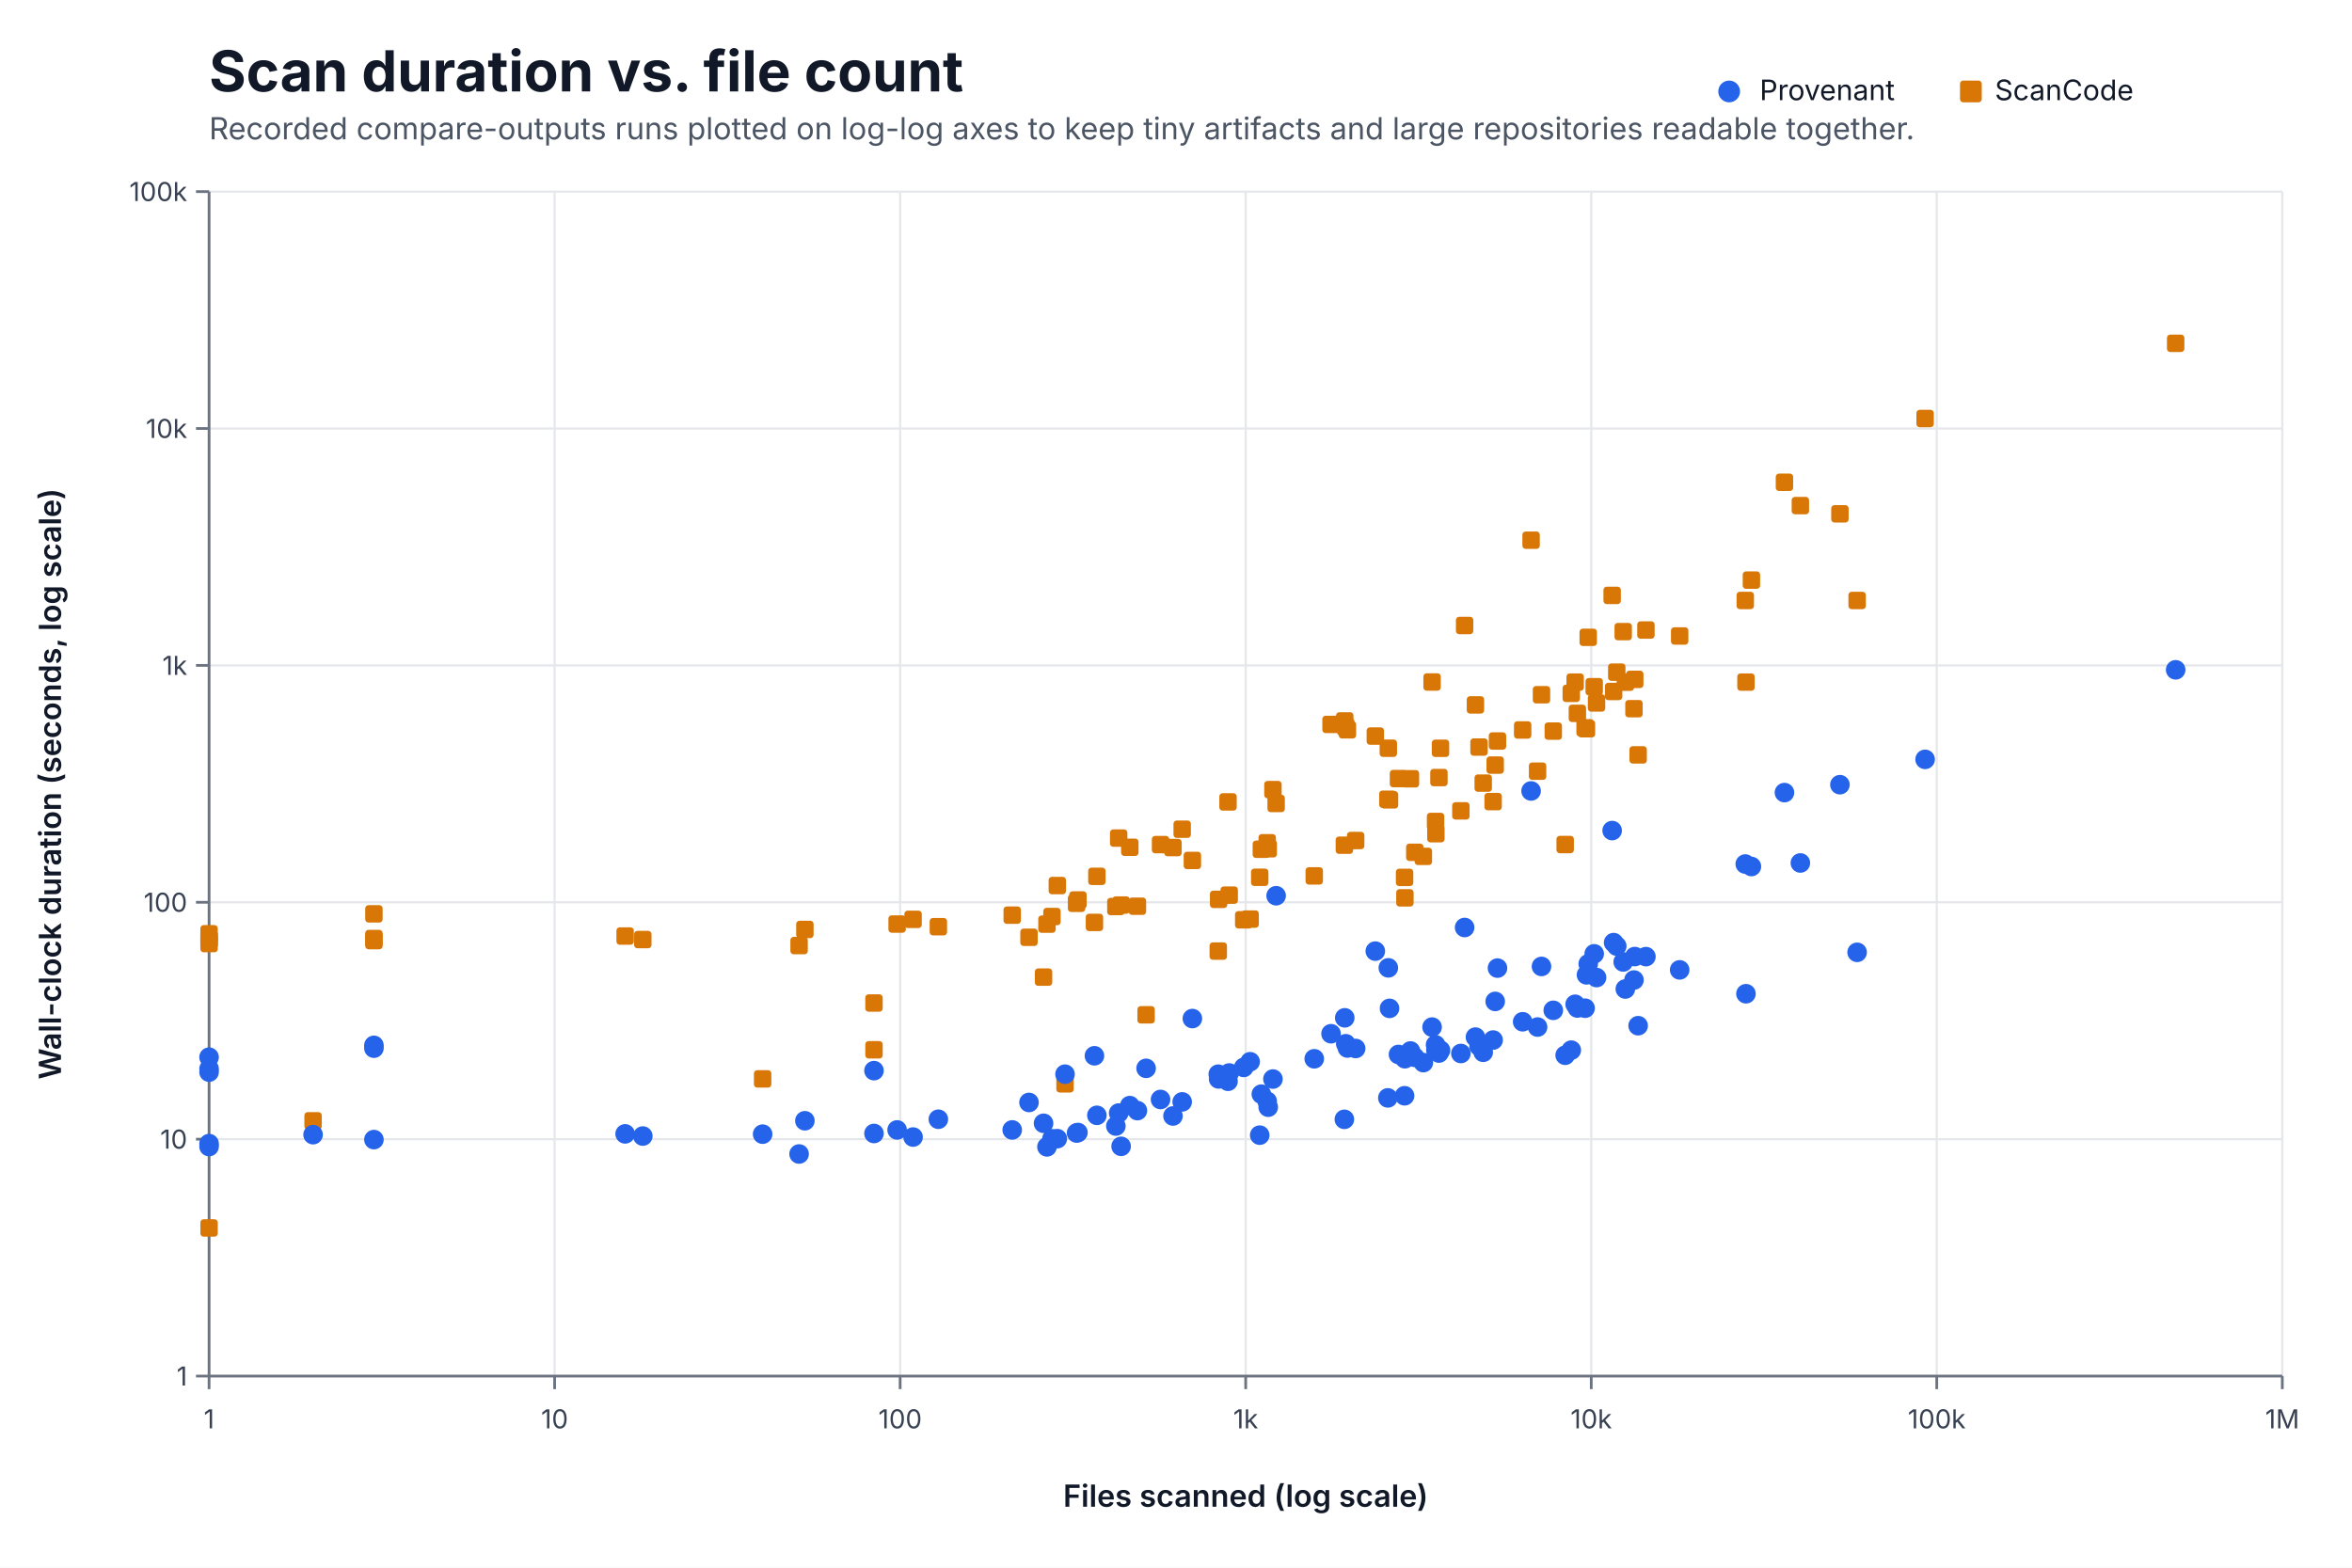
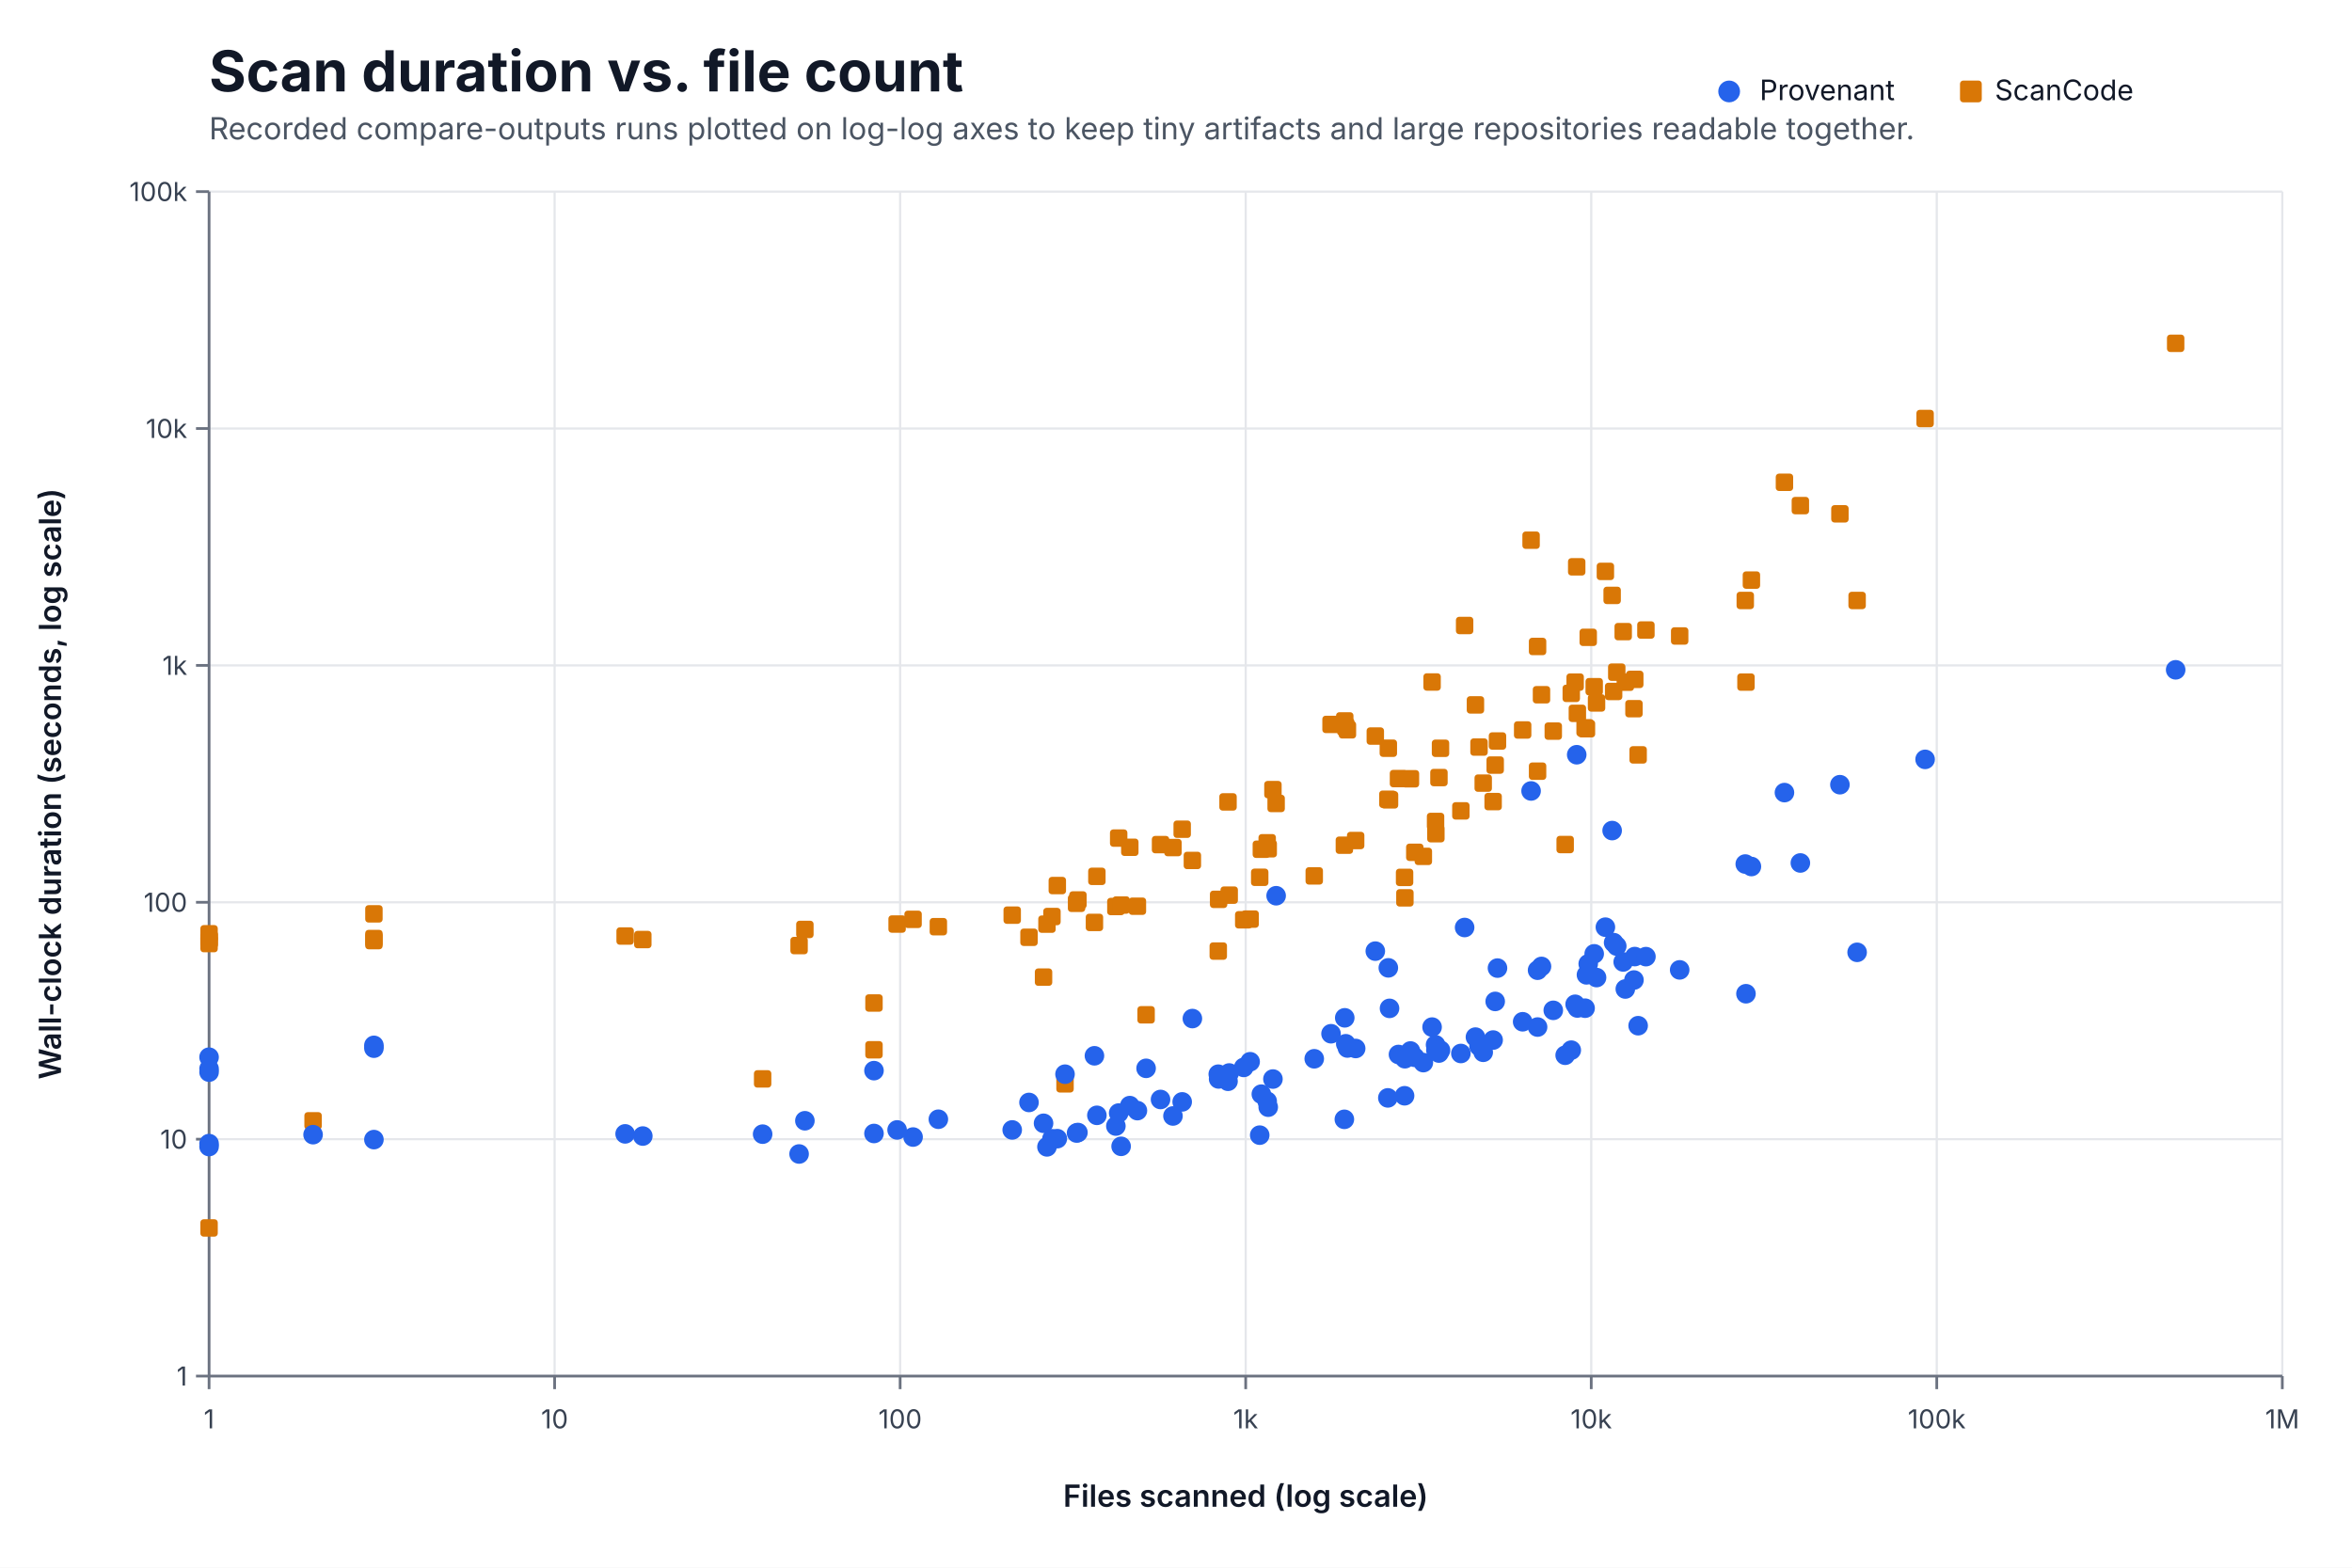
<svg xmlns="http://www.w3.org/2000/svg" width="1080" height="720" viewBox="0 0 1080 720" role="img" aria-labelledby="title desc">
  <style>
    text { font-family: -apple-system, BlinkMacSystemFont, "Segoe UI", sans-serif; fill: #111827; }
    .title { font-size: 26px; font-weight: 700; }
    .subtitle { font-size: 14px; fill: #4b5563; }
    .axis-label { font-size: 14px; font-weight: 600; }
    .tick { font-size: 12px; fill: #374151; }
    .grid { stroke: #e5e7eb; stroke-width: 1; }
    .axis { stroke: #6b7280; stroke-width: 1.25; }
    .legend-label { font-size: 13px; }
  </style>
  <rect x="0" y="0" width="1080" height="720" fill="white" />
  <text class="title" x="96" y="42">Scan duration vs. file count</text>
  <text class="subtitle" x="96" y="64">Recorded compare-outputs runs plotted on log-log axes to keep tiny artifacts and large repositories readable together.</text>
  <line class="grid" x1="96.00" y1="632.00" x2="1048.00" y2="632.00" />
  <line class="grid" x1="96.00" y1="523.20" x2="1048.00" y2="523.20" />
  <line class="grid" x1="96.00" y1="414.40" x2="1048.00" y2="414.40" />
  <line class="grid" x1="96.00" y1="305.60" x2="1048.00" y2="305.60" />
  <line class="grid" x1="96.00" y1="196.80" x2="1048.00" y2="196.80" />
  <line class="grid" x1="96.00" y1="88.00" x2="1048.00" y2="88.00" />
  <line class="grid" x1="96.00" y1="88.00" x2="96.00" y2="632.00" />
  <line class="grid" x1="254.67" y1="88.00" x2="254.67" y2="632.00" />
  <line class="grid" x1="413.33" y1="88.00" x2="413.33" y2="632.00" />
  <line class="grid" x1="572.00" y1="88.00" x2="572.00" y2="632.00" />
  <line class="grid" x1="730.67" y1="88.00" x2="730.67" y2="632.00" />
  <line class="grid" x1="889.33" y1="88.00" x2="889.33" y2="632.00" />
  <line class="grid" x1="1048.00" y1="88.00" x2="1048.00" y2="632.00" />
  <line class="axis" x1="96.00" y1="632.00" x2="1048.00" y2="632.00" />
  <line class="axis" x1="96.00" y1="88.00" x2="96.00" y2="632.00" />
  <line class="axis" x1="96.00" y1="632.00" x2="96.00" y2="638.00" />
  <text class="tick" x="96.00" y="656.00" text-anchor="middle">1</text>
  <line class="axis" x1="254.67" y1="632.00" x2="254.67" y2="638.00" />
  <text class="tick" x="254.67" y="656.00" text-anchor="middle">10</text>
  <line class="axis" x1="413.33" y1="632.00" x2="413.33" y2="638.00" />
  <text class="tick" x="413.33" y="656.00" text-anchor="middle">100</text>
  <line class="axis" x1="572.00" y1="632.00" x2="572.00" y2="638.00" />
  <text class="tick" x="572.00" y="656.00" text-anchor="middle">1k</text>
  <line class="axis" x1="730.67" y1="632.00" x2="730.67" y2="638.00" />
  <text class="tick" x="730.67" y="656.00" text-anchor="middle">10k</text>
  <line class="axis" x1="889.33" y1="632.00" x2="889.33" y2="638.00" />
  <text class="tick" x="889.33" y="656.00" text-anchor="middle">100k</text>
  <line class="axis" x1="1048.00" y1="632.00" x2="1048.00" y2="638.00" />
  <text class="tick" x="1048.00" y="656.00" text-anchor="middle">1M</text>
  <line class="axis" x1="90.00" y1="632.00" x2="96.00" y2="632.00" />
  <text class="tick" x="86.00" y="632.00" text-anchor="end" dominant-baseline="middle">1</text>
  <line class="axis" x1="90.00" y1="523.20" x2="96.00" y2="523.20" />
  <text class="tick" x="86.00" y="523.20" text-anchor="end" dominant-baseline="middle">10</text>
  <line class="axis" x1="90.00" y1="414.40" x2="96.00" y2="414.40" />
  <text class="tick" x="86.00" y="414.40" text-anchor="end" dominant-baseline="middle">100</text>
  <line class="axis" x1="90.00" y1="305.60" x2="96.00" y2="305.60" />
  <text class="tick" x="86.00" y="305.60" text-anchor="end" dominant-baseline="middle">1k</text>
  <line class="axis" x1="90.00" y1="196.80" x2="96.00" y2="196.80" />
  <text class="tick" x="86.00" y="196.80" text-anchor="end" dominant-baseline="middle">10k</text>
  <line class="axis" x1="90.00" y1="88.00" x2="96.00" y2="88.00" />
  <text class="tick" x="86.00" y="88.00" text-anchor="end" dominant-baseline="middle">100k</text>
  <text class="axis-label" x="572.00" y="692.00" text-anchor="middle">Files scanned (log scale)</text>
  <text class="axis-label" x="28" y="360.00" transform="rotate(-90 28 360.00)" text-anchor="middle">Wall-clock duration (seconds, log scale)</text>
  <g aria-label="Legend">
    <circle cx="794" cy="42" r="5" fill="#2563eb" />
    <text class="legend-label" x="808" y="46">Provenant</text>
    <rect x="900" y="37" width="10" height="10" fill="#d97706" rx="1.5" />
    <text class="legend-label" x="916" y="46">ScanCode</text>
  </g>
  <g aria-label="ScanCode points">
    <rect x="92.00" y="427.72" width="8" height="8" fill="#d97706" rx="1.5" />
    <rect x="92.00" y="559.97" width="8" height="8" fill="#d97706" rx="1.5" />
    <rect x="92.00" y="429.37" width="8" height="8" fill="#d97706" rx="1.5" />
    <rect x="92.00" y="424.87" width="8" height="8" fill="#d97706" rx="1.5" />
    <rect x="92.00" y="427.37" width="8" height="8" fill="#d97706" rx="1.5" />
    <rect x="139.76" y="510.78" width="8" height="8" fill="#d97706" rx="1.5" />
    <rect x="167.70" y="427.06" width="8" height="8" fill="#d97706" rx="1.5" />
    <rect x="167.70" y="427.99" width="8" height="8" fill="#d97706" rx="1.5" />
    <rect x="167.70" y="415.71" width="8" height="8" fill="#d97706" rx="1.5" />
    <rect x="283.05" y="425.90" width="8" height="8" fill="#d97706" rx="1.5" />
    <rect x="291.17" y="427.52" width="8" height="8" fill="#d97706" rx="1.5" />
    <rect x="346.19" y="491.51" width="8" height="8" fill="#d97706" rx="1.5" />
    <rect x="362.93" y="430.28" width="8" height="8" fill="#d97706" rx="1.5" />
    <rect x="365.59" y="422.87" width="8" height="8" fill="#d97706" rx="1.5" />
    <rect x="397.32" y="478.15" width="8" height="8" fill="#d97706" rx="1.5" />
    <rect x="397.32" y="456.66" width="8" height="8" fill="#d97706" rx="1.5" />
    <rect x="407.94" y="420.39" width="8" height="8" fill="#d97706" rx="1.5" />
    <rect x="415.27" y="418.23" width="8" height="8" fill="#d97706" rx="1.5" />
    <rect x="426.88" y="421.60" width="8" height="8" fill="#d97706" rx="1.5" />
    <rect x="460.79" y="416.30" width="8" height="8" fill="#d97706" rx="1.5" />
    <rect x="468.50" y="426.47" width="8" height="8" fill="#d97706" rx="1.5" />
    <rect x="475.18" y="444.77" width="8" height="8" fill="#d97706" rx="1.5" />
    <rect x="476.75" y="420.44" width="8" height="8" fill="#d97706" rx="1.5" />
    <rect x="479.04" y="416.95" width="8" height="8" fill="#d97706" rx="1.5" />
    <rect x="481.50" y="402.72" width="8" height="8" fill="#d97706" rx="1.5" />
    <rect x="485.04" y="493.77" width="8" height="8" fill="#d97706" rx="1.5" />
    <rect x="490.34" y="410.86" width="8" height="8" fill="#d97706" rx="1.5" />
    <rect x="490.97" y="409.34" width="8" height="8" fill="#d97706" rx="1.5" />
    <rect x="498.55" y="419.64" width="8" height="8" fill="#d97706" rx="1.5" />
    <rect x="499.67" y="398.49" width="8" height="8" fill="#d97706" rx="1.5" />
    <rect x="508.39" y="412.34" width="8" height="8" fill="#d97706" rx="1.5" />
    <rect x="509.68" y="380.92" width="8" height="8" fill="#d97706" rx="1.5" />
    <rect x="510.80" y="411.66" width="8" height="8" fill="#d97706" rx="1.5" />
    <rect x="514.79" y="385.13" width="8" height="8" fill="#d97706" rx="1.5" />
    <rect x="518.28" y="412.20" width="8" height="8" fill="#d97706" rx="1.5" />
    <rect x="522.27" y="462.08" width="8" height="8" fill="#d97706" rx="1.5" />
    <rect x="528.90" y="383.91" width="8" height="8" fill="#d97706" rx="1.5" />
    <rect x="534.61" y="385.27" width="8" height="8" fill="#d97706" rx="1.5" />
    <rect x="538.84" y="376.84" width="8" height="8" fill="#d97706" rx="1.5" />
    <rect x="543.52" y="391.18" width="8" height="8" fill="#d97706" rx="1.5" />
    <rect x="555.41" y="432.81" width="8" height="8" fill="#d97706" rx="1.5" />
    <rect x="555.57" y="409.04" width="8" height="8" fill="#d97706" rx="1.5" />
    <rect x="559.89" y="364.30" width="8" height="8" fill="#d97706" rx="1.5" />
    <rect x="560.43" y="407.11" width="8" height="8" fill="#d97706" rx="1.5" />
    <rect x="567.10" y="418.44" width="8" height="8" fill="#d97706" rx="1.5" />
    <rect x="570.04" y="418.11" width="8" height="8" fill="#d97706" rx="1.5" />
    <rect x="574.44" y="398.92" width="8" height="8" fill="#d97706" rx="1.5" />
    <rect x="575.19" y="386.04" width="8" height="8" fill="#d97706" rx="1.5" />
    <rect x="577.87" y="383.06" width="8" height="8" fill="#d97706" rx="1.5" />
    <rect x="578.35" y="385.81" width="8" height="8" fill="#d97706" rx="1.5" />
    <rect x="580.51" y="358.66" width="8" height="8" fill="#d97706" rx="1.5" />
    <rect x="581.98" y="365.01" width="8" height="8" fill="#d97706" rx="1.5" />
    <rect x="599.48" y="398.28" width="8" height="8" fill="#d97706" rx="1.5" />
    <rect x="607.19" y="328.71" width="8" height="8" fill="#d97706" rx="1.5" />
    <rect x="613.31" y="384.18" width="8" height="8" fill="#d97706" rx="1.5" />
    <rect x="613.49" y="327.10" width="8" height="8" fill="#d97706" rx="1.5" />
    <rect x="613.95" y="329.87" width="8" height="8" fill="#d97706" rx="1.5" />
    <rect x="614.72" y="331.19" width="8" height="8" fill="#d97706" rx="1.5" />
    <rect x="618.50" y="382.03" width="8" height="8" fill="#d97706" rx="1.5" />
    <rect x="627.52" y="334.06" width="8" height="8" fill="#d97706" rx="1.5" />
    <rect x="633.28" y="363.07" width="8" height="8" fill="#d97706" rx="1.5" />
    <rect x="633.50" y="339.64" width="8" height="8" fill="#d97706" rx="1.5" />
    <rect x="634.05" y="363.36" width="8" height="8" fill="#d97706" rx="1.5" />
    <rect x="638.16" y="353.58" width="8" height="8" fill="#d97706" rx="1.5" />
    <rect x="640.96" y="398.96" width="8" height="8" fill="#d97706" rx="1.5" />
    <rect x="641.11" y="408.36" width="8" height="8" fill="#d97706" rx="1.5" />
    <rect x="643.66" y="353.67" width="8" height="8" fill="#d97706" rx="1.5" />
    <rect x="645.65" y="387.44" width="8" height="8" fill="#d97706" rx="1.5" />
    <rect x="649.58" y="389.31" width="8" height="8" fill="#d97706" rx="1.5" />
    <rect x="653.59" y="309.22" width="8" height="8" fill="#d97706" rx="1.5" />
    <rect x="655.19" y="373.28" width="8" height="8" fill="#d97706" rx="1.5" />
    <rect x="655.34" y="378.89" width="8" height="8" fill="#d97706" rx="1.5" />
    <rect x="656.74" y="353.11" width="8" height="8" fill="#d97706" rx="1.5" />
    <rect x="657.46" y="339.67" width="8" height="8" fill="#d97706" rx="1.5" />
    <rect x="666.81" y="368.42" width="8" height="8" fill="#d97706" rx="1.5" />
    <rect x="668.53" y="283.27" width="8" height="8" fill="#d97706" rx="1.5" />
    <rect x="673.50" y="319.74" width="8" height="8" fill="#d97706" rx="1.5" />
    <rect x="675.14" y="339.11" width="8" height="8" fill="#d97706" rx="1.5" />
    <rect x="677.07" y="355.67" width="8" height="8" fill="#d97706" rx="1.5" />
    <rect x="681.62" y="364.16" width="8" height="8" fill="#d97706" rx="1.5" />
    <rect x="682.57" y="347.38" width="8" height="8" fill="#d97706" rx="1.5" />
    <rect x="683.62" y="336.32" width="8" height="8" fill="#d97706" rx="1.5" />
    <rect x="695.18" y="331.26" width="8" height="8" fill="#d97706" rx="1.5" />
    <rect x="699.05" y="244.10" width="8" height="8" fill="#d97706" rx="1.5" />
    <rect x="702.03" y="350.18" width="8" height="8" fill="#d97706" rx="1.5" />
+     <rect x="702.03" y="292.91" width="8" height="8" fill="#d97706" rx="1.5" />
    <rect x="703.83" y="315.08" width="8" height="8" fill="#d97706" rx="1.5" />
    <rect x="709.24" y="331.79" width="8" height="8" fill="#d97706" rx="1.5" />
    <rect x="714.70" y="383.87" width="8" height="8" fill="#d97706" rx="1.5" />
    <rect x="717.50" y="314.45" width="8" height="8" fill="#d97706" rx="1.5" />
    <rect x="719.28" y="309.28" width="8" height="8" fill="#d97706" rx="1.5" />
+     <rect x="720.00" y="256.33" width="8" height="8" fill="#d97706" rx="1.5" />
    <rect x="720.30" y="323.62" width="8" height="8" fill="#d97706" rx="1.5" />
    <rect x="723.85" y="330.25" width="8" height="8" fill="#d97706" rx="1.5" />
    <rect x="724.48" y="330.69" width="8" height="8" fill="#d97706" rx="1.5" />
    <rect x="725.29" y="288.71" width="8" height="8" fill="#d97706" rx="1.5" />
    <rect x="728.03" y="311.39" width="8" height="8" fill="#d97706" rx="1.5" />
    <rect x="729.11" y="318.85" width="8" height="8" fill="#d97706" rx="1.5" />
+     <rect x="733.17" y="258.43" width="8" height="8" fill="#d97706" rx="1.5" />
    <rect x="736.27" y="269.45" width="8" height="8" fill="#d97706" rx="1.5" />
    <rect x="736.95" y="313.57" width="8" height="8" fill="#d97706" rx="1.5" />
    <rect x="738.39" y="304.71" width="8" height="8" fill="#d97706" rx="1.5" />
    <rect x="741.35" y="286.09" width="8" height="8" fill="#d97706" rx="1.5" />
    <rect x="742.32" y="309.33" width="8" height="8" fill="#d97706" rx="1.5" />
    <rect x="746.29" y="321.48" width="8" height="8" fill="#d97706" rx="1.5" />
    <rect x="746.66" y="308.03" width="8" height="8" fill="#d97706" rx="1.5" />
    <rect x="748.21" y="342.70" width="8" height="8" fill="#d97706" rx="1.5" />
    <rect x="751.78" y="285.35" width="8" height="8" fill="#d97706" rx="1.5" />
    <rect x="767.28" y="288.09" width="8" height="8" fill="#d97706" rx="1.5" />
    <rect x="797.40" y="271.78" width="8" height="8" fill="#d97706" rx="1.5" />
    <rect x="797.72" y="309.27" width="8" height="8" fill="#d97706" rx="1.5" />
    <rect x="800.22" y="262.42" width="8" height="8" fill="#d97706" rx="1.5" />
    <rect x="815.39" y="217.51" width="8" height="8" fill="#d97706" rx="1.5" />
    <rect x="822.70" y="228.21" width="8" height="8" fill="#d97706" rx="1.5" />
    <rect x="840.86" y="231.99" width="8" height="8" fill="#d97706" rx="1.5" />
    <rect x="848.76" y="271.78" width="8" height="8" fill="#d97706" rx="1.5" />
    <rect x="879.98" y="188.22" width="8" height="8" fill="#d97706" rx="1.5" />
    <rect x="995.03" y="153.67" width="8" height="8" fill="#d97706" rx="1.5" />
  </g>
  <g aria-label="Provenant points">
    <circle cx="96.00" cy="526.58" r="4.5" fill="#2563eb" />
    <circle cx="96.00" cy="492.40" r="4.5" fill="#2563eb" />
    <circle cx="96.00" cy="485.54" r="4.5" fill="#2563eb" />
    <circle cx="96.00" cy="490.88" r="4.5" fill="#2563eb" />
    <circle cx="96.00" cy="525.23" r="4.5" fill="#2563eb" />
    <circle cx="143.76" cy="521.12" r="4.5" fill="#2563eb" />
    <circle cx="171.70" cy="523.39" r="4.5" fill="#2563eb" />
    <circle cx="171.70" cy="480.11" r="4.5" fill="#2563eb" />
    <circle cx="171.70" cy="481.40" r="4.5" fill="#2563eb" />
    <circle cx="287.05" cy="520.76" r="4.5" fill="#2563eb" />
    <circle cx="295.17" cy="521.76" r="4.5" fill="#2563eb" />
    <circle cx="350.19" cy="520.89" r="4.5" fill="#2563eb" />
    <circle cx="366.93" cy="530.00" r="4.5" fill="#2563eb" />
    <circle cx="369.59" cy="514.74" r="4.5" fill="#2563eb" />
    <circle cx="401.32" cy="491.72" r="4.5" fill="#2563eb" />
    <circle cx="401.32" cy="520.58" r="4.5" fill="#2563eb" />
    <circle cx="411.94" cy="518.95" r="4.5" fill="#2563eb" />
    <circle cx="419.27" cy="522.22" r="4.5" fill="#2563eb" />
    <circle cx="430.88" cy="514.04" r="4.5" fill="#2563eb" />
    <circle cx="464.79" cy="518.95" r="4.5" fill="#2563eb" />
    <circle cx="472.50" cy="506.33" r="4.5" fill="#2563eb" />
    <circle cx="479.18" cy="515.90" r="4.5" fill="#2563eb" />
    <circle cx="480.75" cy="526.73" r="4.5" fill="#2563eb" />
    <circle cx="483.04" cy="523.01" r="4.5" fill="#2563eb" />
    <circle cx="485.50" cy="522.96" r="4.5" fill="#2563eb" />
    <circle cx="489.04" cy="493.35" r="4.5" fill="#2563eb" />
    <circle cx="494.34" cy="520.36" r="4.5" fill="#2563eb" />
    <circle cx="494.97" cy="520.14" r="4.5" fill="#2563eb" />
    <circle cx="502.55" cy="484.90" r="4.5" fill="#2563eb" />
    <circle cx="503.67" cy="512.24" r="4.5" fill="#2563eb" />
    <circle cx="512.39" cy="517.17" r="4.5" fill="#2563eb" />
    <circle cx="513.68" cy="511.20" r="4.5" fill="#2563eb" />
    <circle cx="514.80" cy="526.48" r="4.5" fill="#2563eb" />
    <circle cx="518.79" cy="507.78" r="4.5" fill="#2563eb" />
    <circle cx="522.28" cy="510.08" r="4.5" fill="#2563eb" />
    <circle cx="526.27" cy="490.66" r="4.5" fill="#2563eb" />
    <circle cx="532.90" cy="504.96" r="4.5" fill="#2563eb" />
    <circle cx="538.61" cy="512.54" r="4.5" fill="#2563eb" />
    <circle cx="542.84" cy="506.07" r="4.5" fill="#2563eb" />
    <circle cx="547.52" cy="467.80" r="4.5" fill="#2563eb" />
    <circle cx="559.41" cy="493.35" r="4.5" fill="#2563eb" />
    <circle cx="559.57" cy="495.53" r="4.5" fill="#2563eb" />
    <circle cx="563.89" cy="496.60" r="4.5" fill="#2563eb" />
    <circle cx="564.43" cy="492.80" r="4.5" fill="#2563eb" />
    <circle cx="571.10" cy="490.24" r="4.5" fill="#2563eb" />
    <circle cx="574.04" cy="487.63" r="4.5" fill="#2563eb" />
    <circle cx="578.44" cy="521.35" r="4.5" fill="#2563eb" />
    <circle cx="579.19" cy="502.52" r="4.5" fill="#2563eb" />
    <circle cx="581.87" cy="505.77" r="4.5" fill="#2563eb" />
    <circle cx="582.35" cy="508.50" r="4.5" fill="#2563eb" />
    <circle cx="584.51" cy="495.58" r="4.5" fill="#2563eb" />
    <circle cx="585.98" cy="411.39" r="4.5" fill="#2563eb" />
    <circle cx="603.48" cy="486.27" r="4.5" fill="#2563eb" />
    <circle cx="611.19" cy="474.77" r="4.5" fill="#2563eb" />
    <circle cx="617.31" cy="514.08" r="4.5" fill="#2563eb" />
    <circle cx="617.49" cy="467.46" r="4.5" fill="#2563eb" />
    <circle cx="617.95" cy="479.38" r="4.5" fill="#2563eb" />
    <circle cx="618.72" cy="481.32" r="4.5" fill="#2563eb" />
    <circle cx="622.50" cy="481.54" r="4.5" fill="#2563eb" />
    <circle cx="631.52" cy="436.83" r="4.5" fill="#2563eb" />
    <circle cx="637.28" cy="504.23" r="4.5" fill="#2563eb" />
    <circle cx="637.50" cy="444.51" r="4.5" fill="#2563eb" />
    <circle cx="638.05" cy="463.12" r="4.5" fill="#2563eb" />
    <circle cx="642.16" cy="484.30" r="4.5" fill="#2563eb" />
    <circle cx="644.96" cy="503.26" r="4.5" fill="#2563eb" />
    <circle cx="645.11" cy="486.25" r="4.5" fill="#2563eb" />
    <circle cx="647.66" cy="482.69" r="4.5" fill="#2563eb" />
    <circle cx="649.65" cy="485.60" r="4.5" fill="#2563eb" />
    <circle cx="653.58" cy="488.03" r="4.5" fill="#2563eb" />
    <circle cx="657.59" cy="471.72" r="4.5" fill="#2563eb" />
    <circle cx="659.19" cy="479.87" r="4.5" fill="#2563eb" />
    <circle cx="659.34" cy="482.33" r="4.5" fill="#2563eb" />
    <circle cx="660.74" cy="483.64" r="4.5" fill="#2563eb" />
    <circle cx="661.46" cy="482.35" r="4.5" fill="#2563eb" />
    <circle cx="670.81" cy="483.84" r="4.5" fill="#2563eb" />
    <circle cx="672.53" cy="425.98" r="4.5" fill="#2563eb" />
    <circle cx="677.50" cy="476.32" r="4.5" fill="#2563eb" />
    <circle cx="679.14" cy="480.47" r="4.5" fill="#2563eb" />
    <circle cx="681.07" cy="483.29" r="4.5" fill="#2563eb" />
    <circle cx="685.62" cy="477.67" r="4.5" fill="#2563eb" />
    <circle cx="686.57" cy="459.93" r="4.5" fill="#2563eb" />
    <circle cx="687.62" cy="444.62" r="4.5" fill="#2563eb" />
    <circle cx="699.18" cy="469.27" r="4.5" fill="#2563eb" />
    <circle cx="703.05" cy="363.27" r="4.5" fill="#2563eb" />
    <circle cx="706.03" cy="471.70" r="4.5" fill="#2563eb" />
+     <circle cx="706.03" cy="445.60" r="4.5" fill="#2563eb" />
    <circle cx="707.83" cy="443.86" r="4.5" fill="#2563eb" />
    <circle cx="713.24" cy="464.02" r="4.5" fill="#2563eb" />
    <circle cx="718.70" cy="484.65" r="4.5" fill="#2563eb" />
    <circle cx="721.50" cy="482.31" r="4.5" fill="#2563eb" />
    <circle cx="723.28" cy="461.24" r="4.5" fill="#2563eb" />
+     <circle cx="724.00" cy="346.63" r="4.5" fill="#2563eb" />
    <circle cx="724.30" cy="462.95" r="4.5" fill="#2563eb" />
    <circle cx="727.85" cy="463.04" r="4.5" fill="#2563eb" />
    <circle cx="728.48" cy="447.72" r="4.5" fill="#2563eb" />
    <circle cx="729.29" cy="442.66" r="4.5" fill="#2563eb" />
    <circle cx="732.03" cy="438.07" r="4.5" fill="#2563eb" />
    <circle cx="733.11" cy="448.97" r="4.5" fill="#2563eb" />
+     <circle cx="737.17" cy="425.83" r="4.5" fill="#2563eb" />
    <circle cx="740.27" cy="381.46" r="4.5" fill="#2563eb" />
    <circle cx="740.95" cy="432.92" r="4.5" fill="#2563eb" />
    <circle cx="742.39" cy="434.52" r="4.5" fill="#2563eb" />
    <circle cx="745.35" cy="441.80" r="4.5" fill="#2563eb" />
    <circle cx="746.32" cy="454.22" r="4.5" fill="#2563eb" />
    <circle cx="750.29" cy="450.10" r="4.5" fill="#2563eb" />
    <circle cx="750.66" cy="439.33" r="4.5" fill="#2563eb" />
    <circle cx="752.21" cy="471.08" r="4.5" fill="#2563eb" />
    <circle cx="755.78" cy="439.36" r="4.5" fill="#2563eb" />
    <circle cx="771.28" cy="445.44" r="4.5" fill="#2563eb" />
    <circle cx="801.40" cy="396.83" r="4.5" fill="#2563eb" />
    <circle cx="801.72" cy="456.40" r="4.5" fill="#2563eb" />
    <circle cx="804.22" cy="397.97" r="4.5" fill="#2563eb" />
    <circle cx="819.39" cy="364.02" r="4.5" fill="#2563eb" />
    <circle cx="826.70" cy="396.34" r="4.5" fill="#2563eb" />
    <circle cx="844.86" cy="360.39" r="4.5" fill="#2563eb" />
    <circle cx="852.76" cy="437.38" r="4.5" fill="#2563eb" />
    <circle cx="883.98" cy="348.76" r="4.5" fill="#2563eb" />
    <circle cx="999.03" cy="307.63" r="4.5" fill="#2563eb" />
  </g>
</svg>
